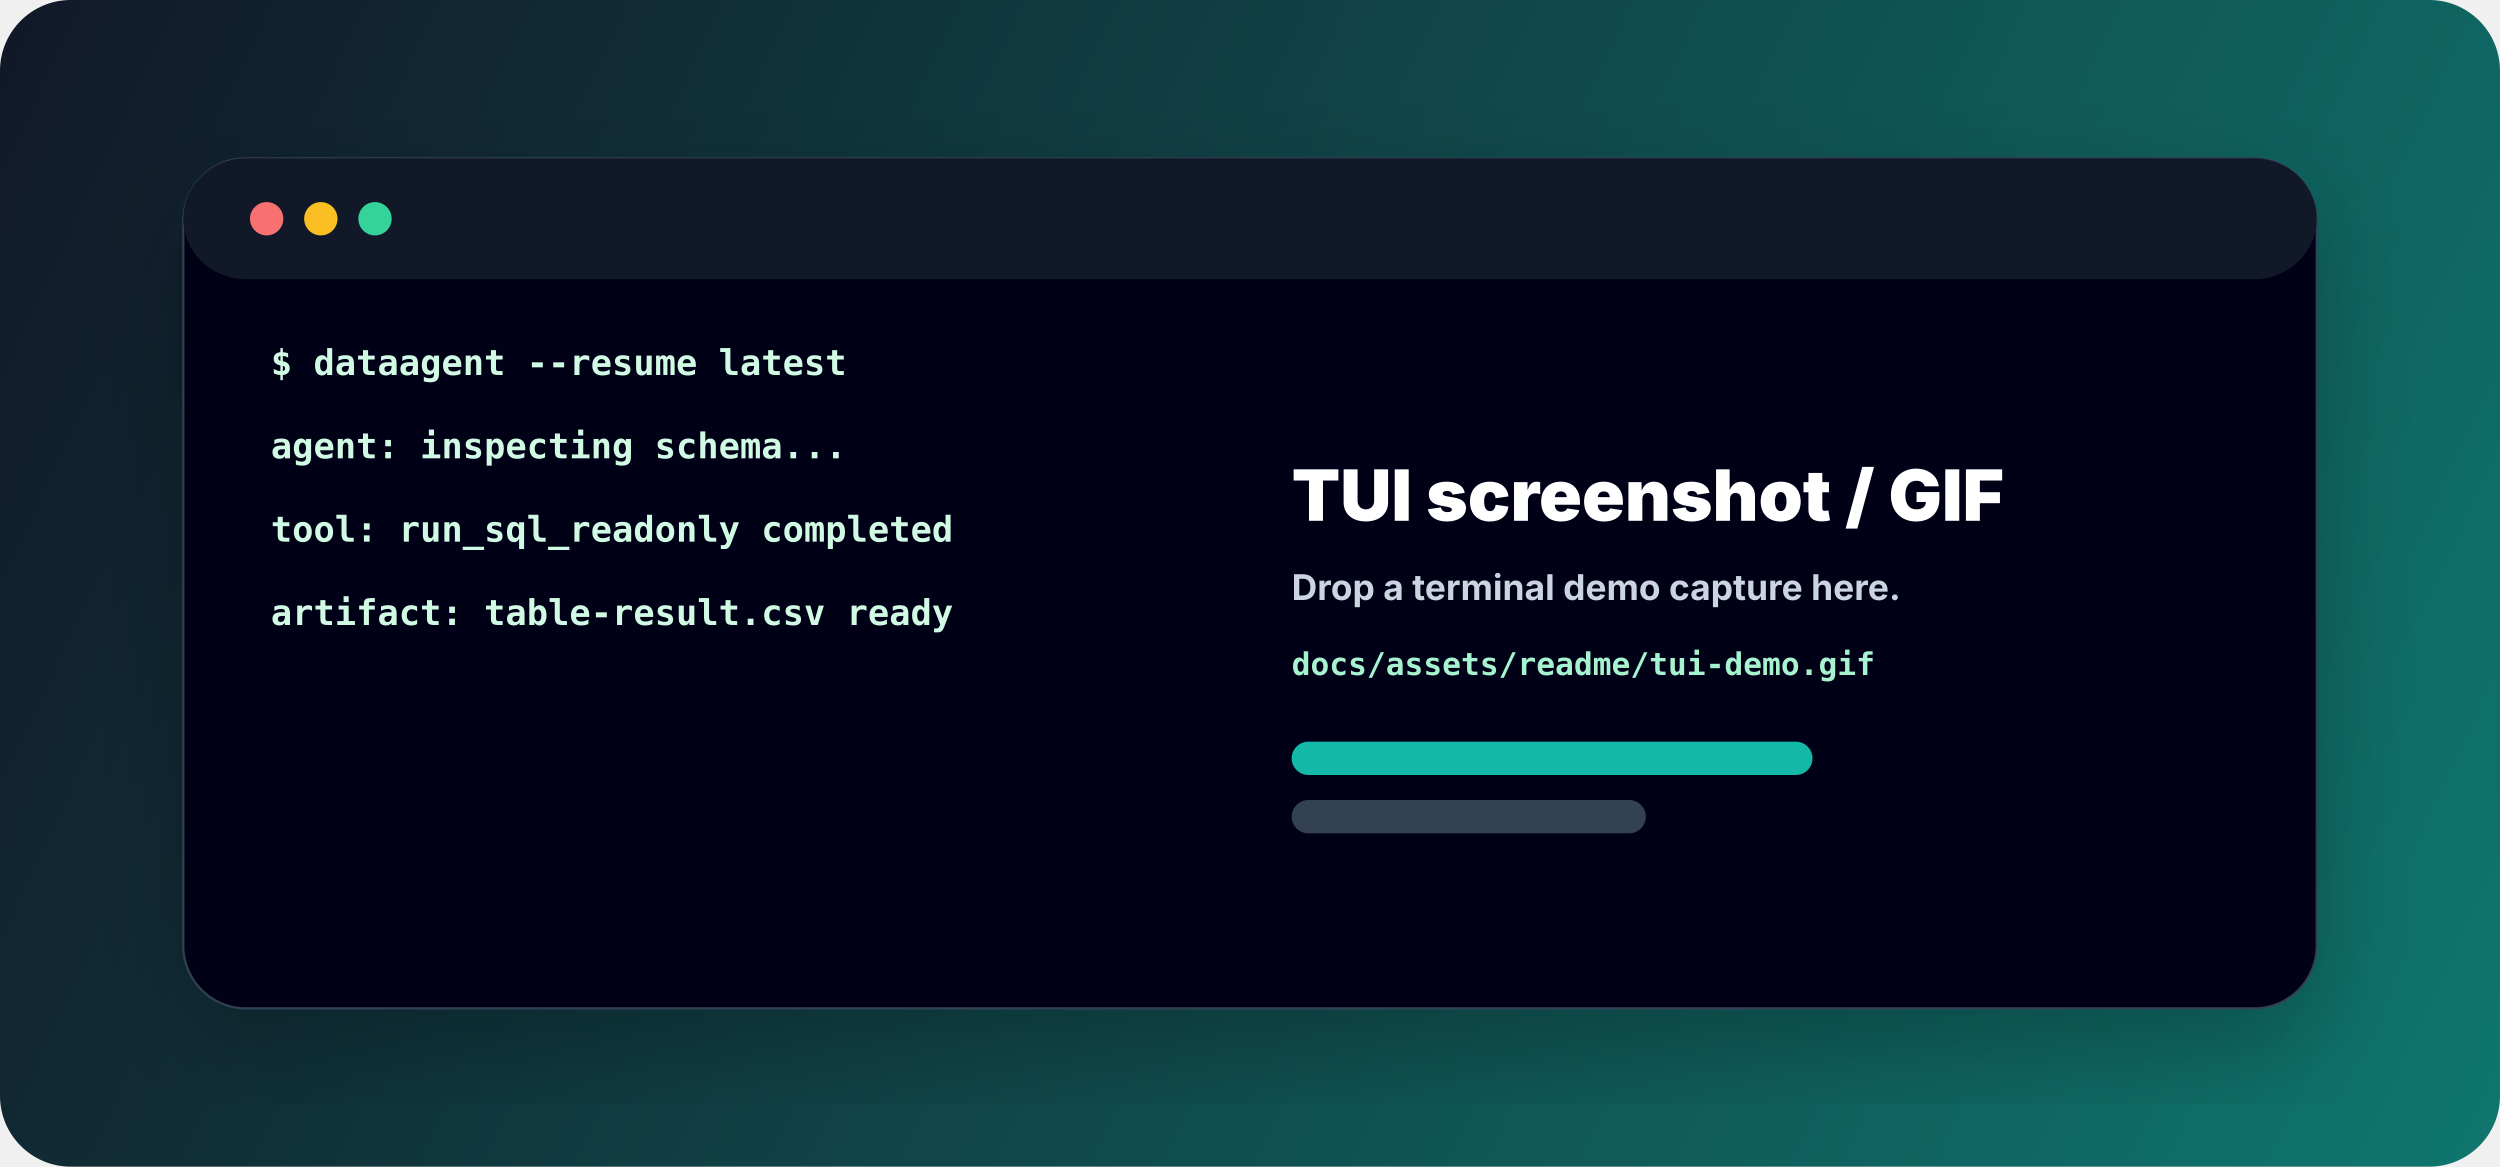
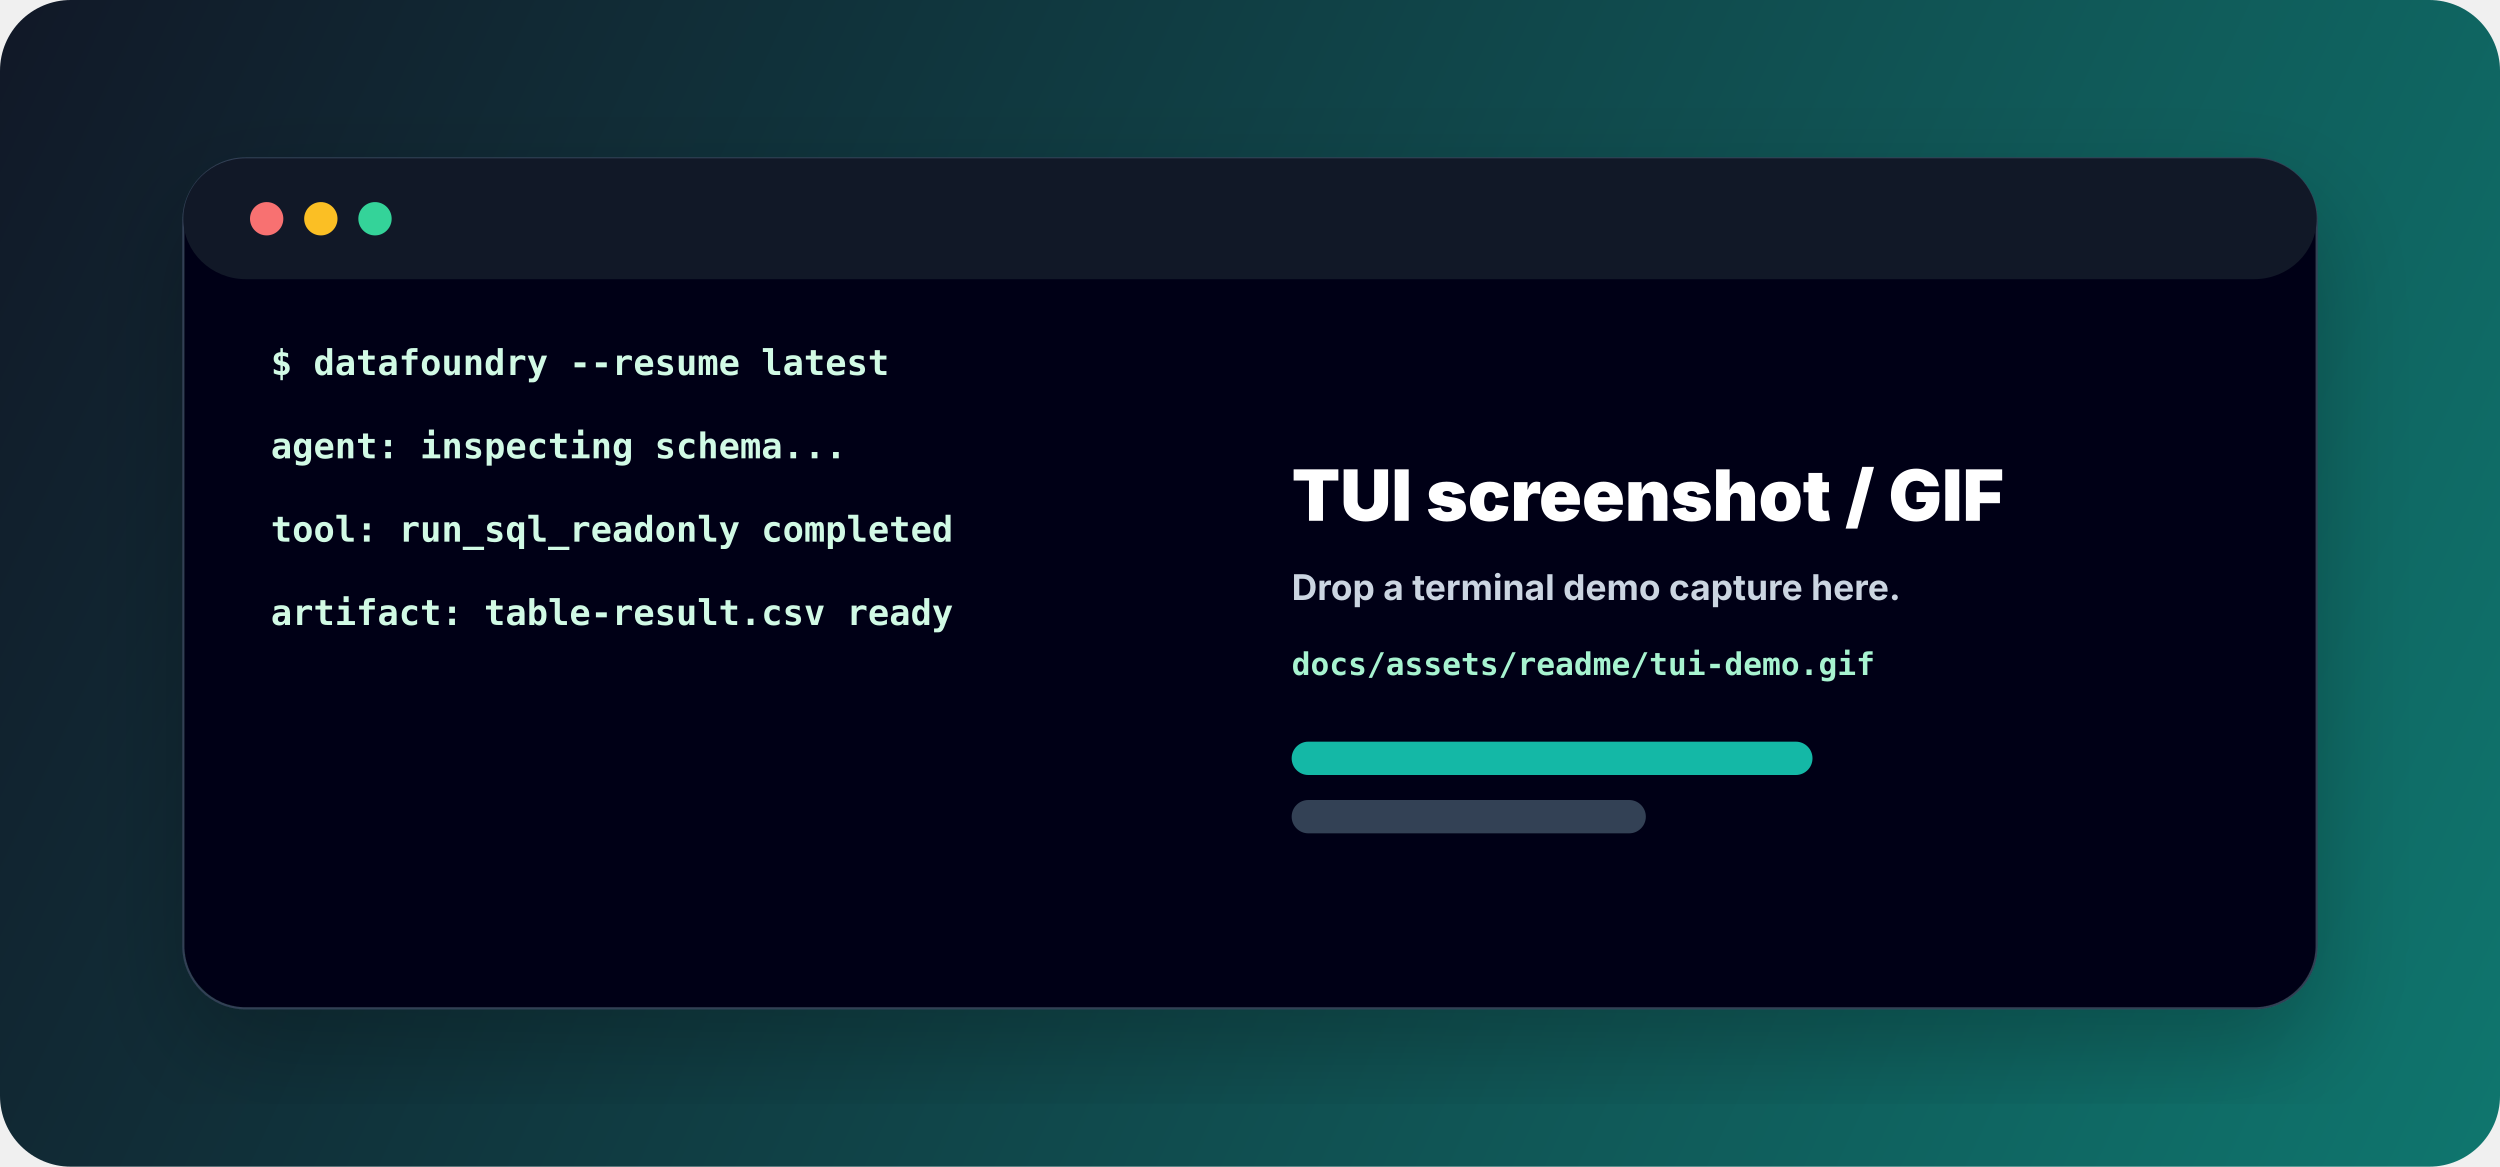
<svg xmlns="http://www.w3.org/2000/svg" width="1200" height="560" viewBox="0 0 1200 560" fill="none" role="img" aria-labelledby="title desc">
  <defs>
    <linearGradient id="bg" x1="0" y1="0" x2="1200" y2="560" gradientUnits="userSpaceOnUse">
      <stop offset="0" stop-color="#111827" />
      <stop offset="1" stop-color="#0F766E" />
    </linearGradient>
    <filter id="shadow" x="40" y="30" width="1120" height="500" filterUnits="userSpaceOnUse" color-interpolation-filters="sRGB">
      <feDropShadow dx="0" dy="20" stdDeviation="24" flood-color="#020617" flood-opacity="0.24" />
    </filter>
    <style>
      .title { font: 900 34px Inter, ui-sans-serif, system-ui, -apple-system, Segoe UI, sans-serif; fill: #FFFFFF; }
      .body { font: 650 17px Inter, ui-sans-serif, system-ui, -apple-system, Segoe UI, sans-serif; fill: #CBD5E1; }
      .mono { font: 700 15px ui-monospace, SFMono-Regular, Menlo, Consolas, monospace; fill: #A7F3D0; }
      .line { font: 650 17px ui-monospace, SFMono-Regular, Menlo, Consolas, monospace; fill: #D1FAE5; }
    </style>
  </defs>
  <rect width="1200" height="560" rx="34" fill="url(#bg)" />
  <g filter="url(#shadow)">
    <rect x="88" y="76" width="1024" height="408" rx="30" fill="#020617" stroke="#334155" />
  </g>
  <rect x="88" y="76" width="1024" height="58" rx="30" fill="#111827" />
  <circle cx="128" cy="105" r="8" fill="#F87171" />
  <circle cx="154" cy="105" r="8" fill="#FBBF24" />
  <circle cx="180" cy="105" r="8" fill="#34D399" />
-   <text x="130" y="180" class="line">$ dataagent --resume latest</text>
+   <text x="130" y="180" class="line">$ datafoundry --resume latest</text>
  <text x="130" y="220" class="line">agent: inspecting schema...</text>
  <text x="130" y="260" class="line">tool: run_sql_readonly completed</text>
  <text x="130" y="300" class="line">artifact: table-result.csv ready</text>
  <text x="620" y="250" class="title">TUI screenshot / GIF</text>
  <text x="620" y="288" class="body">Drop a terminal demo capture here.</text>
  <text x="620" y="324" class="mono">docs/assets/readme/tui-demo.gif</text>
  <rect x="620" y="356" width="250" height="16" rx="8" fill="#14B8A6" />
  <rect x="620" y="384" width="170" height="16" rx="8" fill="#334155" />
</svg>
